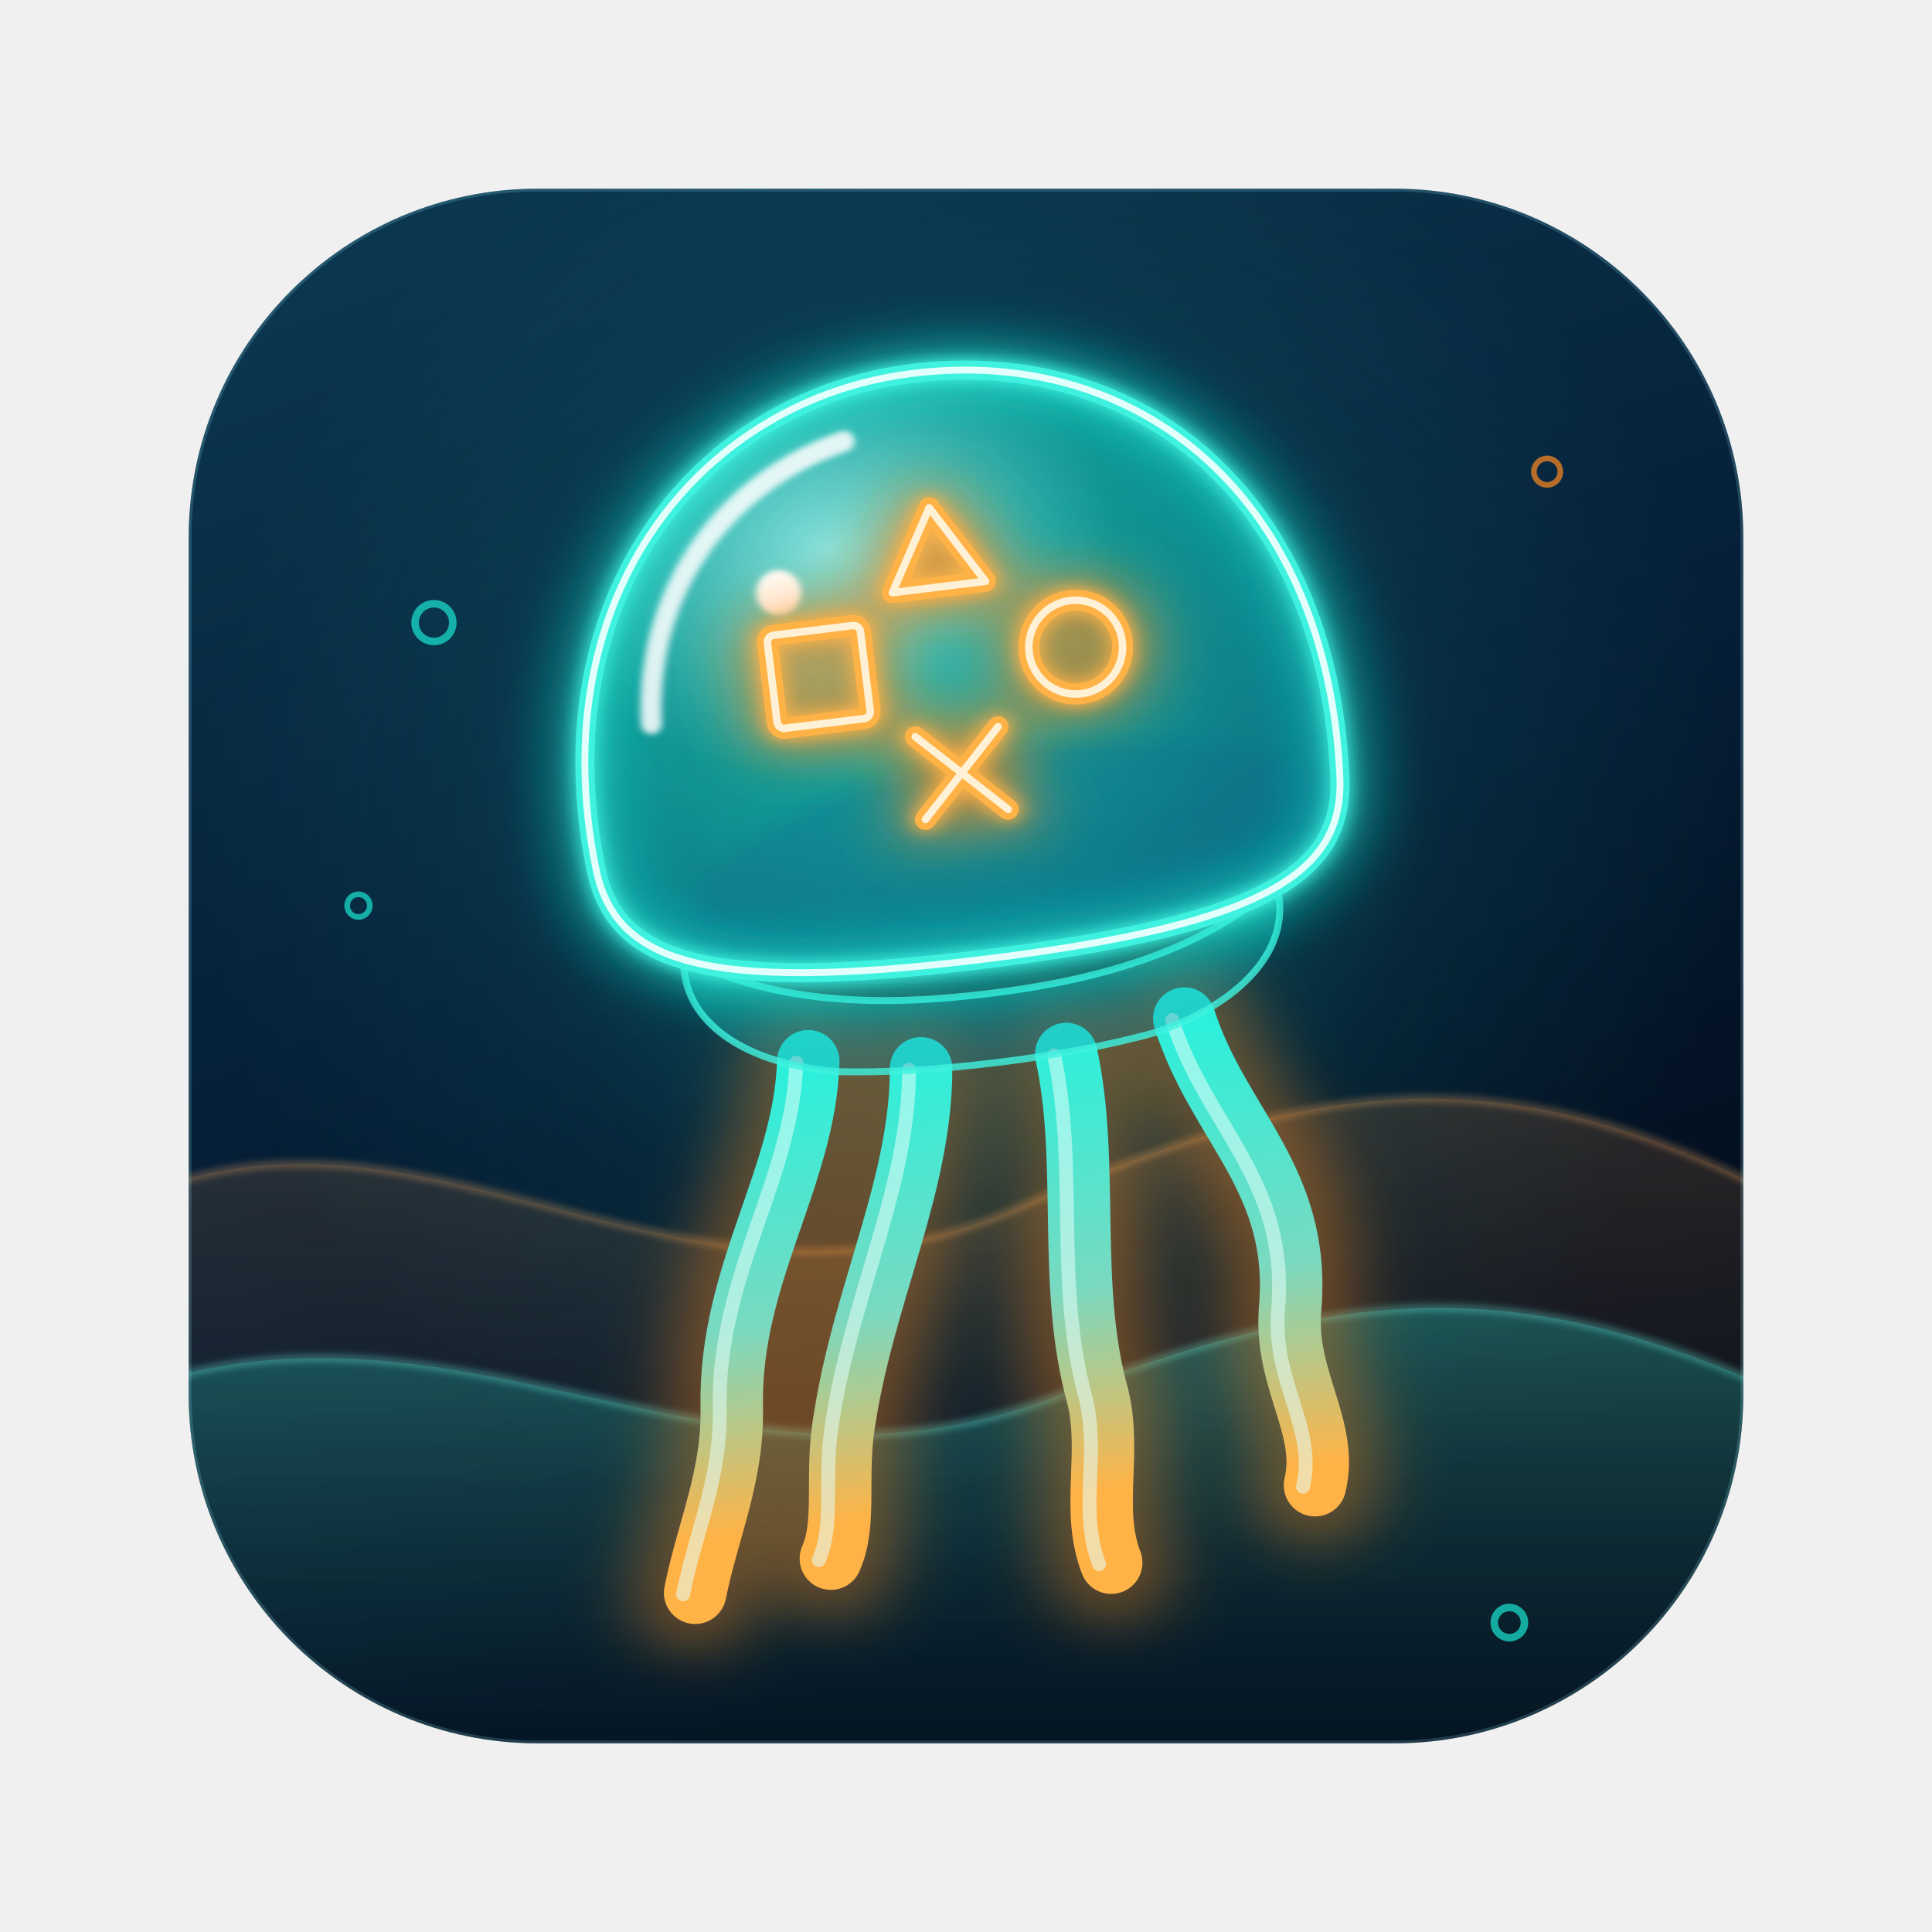
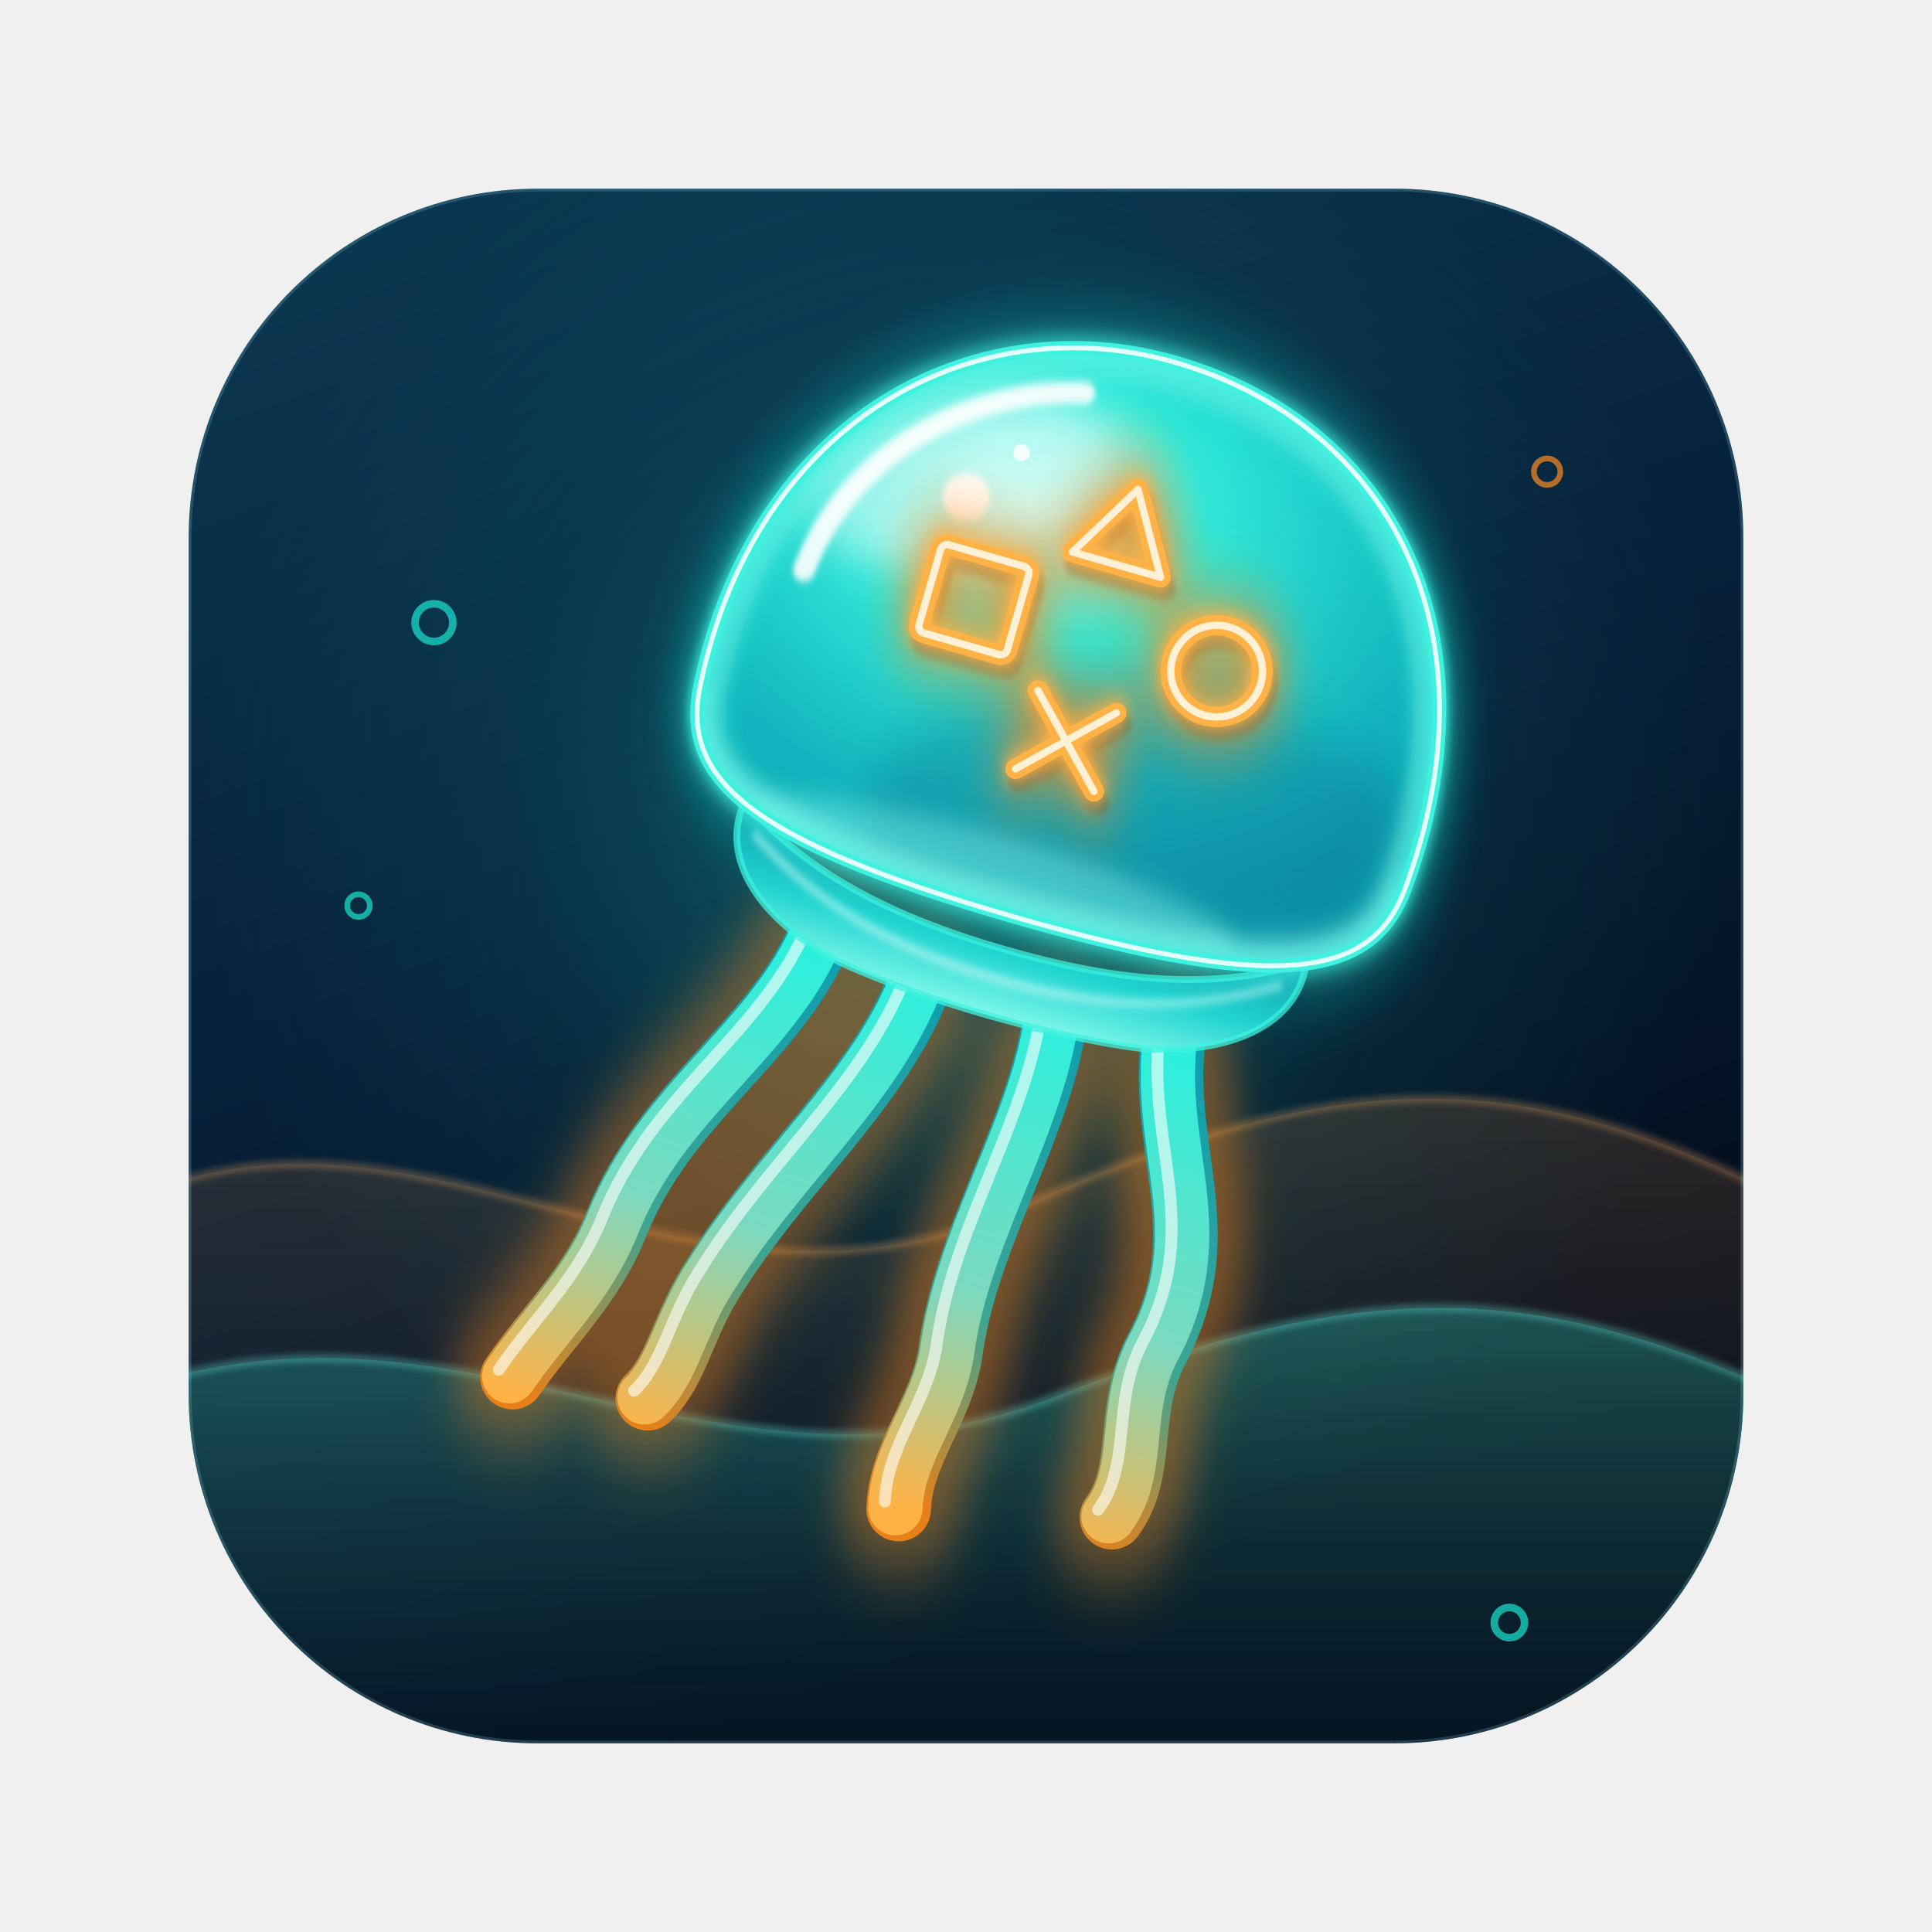
<svg xmlns="http://www.w3.org/2000/svg" viewBox="0 0 1024 1024" width="1024" height="1024">
  <defs>
    <linearGradient id="bg" x1="0" y1="0" x2="0.35" y2="1">
      <stop offset="0" stop-color="#0b3a52" />
      <stop offset="0.5" stop-color="#06213a" />
      <stop offset="1" stop-color="#020a18" />
    </linearGradient>
    <radialGradient id="halo" cx="0.5" cy="0.4" r="0.5">
      <stop offset="0" stop-color="#19e6d2" stop-opacity="0.32" />
      <stop offset="0.6" stop-color="#19e6d2" stop-opacity="0.07" />
      <stop offset="1" stop-color="#19e6d2" stop-opacity="0" />
    </radialGradient>
    <linearGradient id="wave1" x1="0" y1="0" x2="0" y2="1">
      <stop offset="0" stop-color="#27f0da" stop-opacity="0.26" />
      <stop offset="1" stop-color="#0a5a6a" stop-opacity="0.03" />
    </linearGradient>
    <linearGradient id="wave2" x1="0" y1="0" x2="0" y2="1">
      <stop offset="0" stop-color="#ff9a3d" stop-opacity="0.16" />
      <stop offset="1" stop-color="#0a3a6a" stop-opacity="0.02" />
    </linearGradient>
    <clipPath id="tile">
      <rect x="100" y="100" width="824" height="824" rx="185" />
    </clipPath>
-     <radialGradient id="glass" cx="0.36" cy="0.28" r="0.85">
-       <stop offset="0" stop-color="#9ffcf2" stop-opacity="0.85" />
-       <stop offset="0.45" stop-color="#19e6d2" stop-opacity="0.50" />
-       <stop offset="1" stop-color="#0a7f9a" stop-opacity="0.62" />
+     <clipPath id="domeClip">
+       <path d="M-216 8 C-228 -152 -122 -252 0 -252 C132 -252 228 -152 216 8 C212 62 168 88 0 88 C-168 88 -212 62 -216 8 Z" />
+     </clipPath>
+     <radialGradient id="body" cx="0.36" cy="0.3" r="0.82">
+       <stop offset="0" stop-color="#9ffcf2" />
+       <stop offset="0.3" stop-color="#2fe8d8" />
+       <stop offset="0.66" stop-color="#14b8bf" />
+       <stop offset="1" stop-color="#0a8aa6" />
    </radialGradient>
-     <linearGradient id="glassRim" x1="0" y1="0" x2="0" y2="1">
-       <stop offset="0" stop-color="#19e6d2" stop-opacity="0.55" />
-       <stop offset="1" stop-color="#0a7f9a" stop-opacity="0.30" />
+     <linearGradient id="skirt" x1="0" y1="0" x2="0" y2="1">
+       <stop offset="0" stop-color="#0f8fa8" />
+       <stop offset="0.55" stop-color="#25d3d0" />
+       <stop offset="1" stop-color="#7ff8ea" />
    </linearGradient>
-     <linearGradient id="fillSoft" x1="0" y1="0" x2="0" y2="1">
-       <stop offset="0" stop-color="#19e6d2" stop-opacity="0.34" />
-       <stop offset="1" stop-color="#19e6d2" stop-opacity="0.08" />
-     </linearGradient>
-     <linearGradient id="tent" gradientUnits="userSpaceOnUse" x1="0" y1="140" x2="0" y2="400">
+     <linearGradient id="tent" gradientUnits="userSpaceOnUse" x1="0" y1="140" x2="0" y2="440">
      <stop offset="0" stop-color="#2cf0dc" />
      <stop offset="0.55" stop-color="#7ad9c0" />
      <stop offset="1" stop-color="#ffb347" />
    </linearGradient>
+     <linearGradient id="tentShade" gradientUnits="userSpaceOnUse" x1="0" y1="140" x2="0" y2="440">
+       <stop offset="0" stop-color="#0f9fb0" />
+       <stop offset="0.6" stop-color="#3da593" />
+       <stop offset="1" stop-color="#e8801a" />
+     </linearGradient>
+     <radialGradient id="floor" cx="0.5" cy="0.5" r="0.5">
+       <stop offset="0" stop-color="#000" stop-opacity="0.45" />
+       <stop offset="1" stop-color="#000" stop-opacity="0" />
+     </radialGradient>
    <filter id="glowBig" x="-40%" y="-40%" width="180%" height="180%">
      <feGaussianBlur stdDeviation="17" />
    </filter>
    <filter id="glowSmall" x="-40%" y="-40%" width="180%" height="180%">
      <feGaussianBlur stdDeviation="5" />
    </filter>
    <filter id="soft" x="-20%" y="-20%" width="140%" height="140%">
      <feGaussianBlur stdDeviation="2" />
    </filter>
    <filter id="blur6" x="-50%" y="-50%" width="200%" height="200%">
      <feGaussianBlur stdDeviation="6" />
    </filter>
-     <clipPath id="domeClip">
-       <path d="M-216 8 C-228 -152 -122 -252 0 -252 C132 -252 228 -152 216 8 C212 62 168 88 0 88 C-168 88 -212 62 -216 8 Z" />
-     </clipPath>
+     <filter id="blur14" x="-50%" y="-50%" width="200%" height="200%">
+       <feGaussianBlur stdDeviation="14" />
+     </filter>
  </defs>
  <g clip-path="url(#tile)">
    <rect x="100" y="100" width="824" height="824" fill="url(#bg)" />
    <rect x="100" y="100" width="824" height="824" fill="url(#halo)" />
    <path d="M60 640 C220 560 360 720 540 640 S820 560 990 660 L990 980 L60 980 Z" fill="url(#wave2)" />
    <path d="M60 740 C240 670 380 810 560 740 S830 680 990 760 L990 980 L60 980 Z" fill="url(#wave1)" />
    <g fill="none" stroke-linecap="round">
      <path d="M60 640 C220 560 360 720 540 640 S820 560 990 660" stroke="#ffb066" stroke-opacity="0.4" stroke-width="3" filter="url(#soft)" />
      <path d="M60 740 C240 670 380 810 560 740 S830 680 990 760" stroke="#6ff5e6" stroke-opacity="0.45" stroke-width="3" filter="url(#soft)" />
    </g>
    <rect x="100" y="100" width="824" height="824" fill="none" stroke="#9fefff" stroke-opacity="0.18" stroke-width="3" rx="185" />
  </g>
  <g fill="none" stroke="#19e6d2" stroke-linecap="round" opacity="0.7">
    <circle cx="230" cy="330" r="10" stroke-width="4" />
    <circle cx="190" cy="480" r="6" stroke-width="3" />
    <circle cx="800" cy="860" r="8" stroke-width="4" />
    <circle cx="820" cy="250" r="7" stroke-width="3" stroke="#ff8a1f" />
  </g>
-   <g transform="translate(512 428) rotate(-7) scale(0.92)">
+   <g transform="translate(560 410) rotate(16) scale(0.9)">
    <g fill="none" stroke-linecap="round" stroke-linejoin="round">
-       <g stroke="#ff8a1f" stroke-width="72" opacity="0.38" filter="url(#glowBig)">
+       <g stroke="#ff8a1f" stroke-width="72" opacity="0.42" filter="url(#glowBig)">
        <path d="M-108 134 C-118 200 -168 250 -176 326 C-180 366 -198 394 -210 430" />
        <path d="M-44 146 C-52 212 -92 270 -112 340 C-122 372 -118 400 -130 420" />
        <path d="M40 148 C46 212 24 280 34 346 C38 380 22 410 30 442" />
        <path d="M110 136 C122 200 166 236 150 310 C142 350 164 380 152 412" />
      </g>
-       <g stroke="url(#tent)" stroke-width="36">
+       <g stroke="url(#tentShade)" stroke-width="38">
        <path d="M-108 134 C-118 200 -168 250 -176 326 C-180 366 -198 394 -210 430" />
        <path d="M-44 146 C-52 212 -92 270 -112 340 C-122 372 -118 400 -130 420" />
        <path d="M40 148 C46 212 24 280 34 346 C38 380 22 410 30 442" />
        <path d="M110 136 C122 200 166 236 150 310 C142 350 164 380 152 412" />
      </g>
-       <g stroke="#e3fffb" stroke-opacity="0.55" stroke-width="8" transform="translate(-7 0)">
+       <g stroke="url(#tent)" stroke-width="32" transform="translate(-2 0)">
+         <path d="M-108 134 C-118 200 -168 250 -176 326 C-180 366 -198 394 -210 430" />
+         <path d="M-44 146 C-52 212 -92 270 -112 340 C-122 372 -118 400 -130 420" />
+         <path d="M40 148 C46 212 24 280 34 346 C38 380 22 410 30 442" />
+         <path d="M110 136 C122 200 166 236 150 310 C142 350 164 380 152 412" />
+       </g>
+       <g stroke="#ffffff" stroke-opacity="0.6" stroke-width="7" transform="translate(-9 -2)">
        <path d="M-108 134 C-118 200 -168 250 -176 326 C-180 366 -198 394 -210 430" />
        <path d="M-44 146 C-52 212 -92 270 -112 340 C-122 372 -118 400 -130 420" />
        <path d="M40 148 C46 212 24 280 34 346 C38 380 22 410 30 442" />
        <path d="M110 136 C122 200 166 236 150 310 C142 350 164 380 152 412" />
      </g>
    </g>
-     <path d="M-172 66 C-122 100 -60 108 0 108 C60 108 122 100 172 66 C178 104 142 132 92 142 C40 150 -40 150 -92 142 C-142 132 -178 104 -172 66 Z" fill="url(#glassRim)" />
-     <path d="M-172 66 C-122 100 -60 108 0 108 C60 108 122 100 172 66 C178 104 142 132 92 142 C40 150 -40 150 -92 142 C-142 132 -178 104 -172 66 Z" fill="none" stroke="#3ff2e0" stroke-width="4" stroke-opacity="0.8" />
-     <path d="M-216 8 C-228 -152 -122 -252 0 -252 C132 -252 228 -152 216 8 C212 62 168 88 0 88 C-168 88 -212 62 -216 8 Z" fill="url(#glass)" />
+     <path d="M-172 66 C-122 100 -60 108 0 108 C60 108 122 100 172 66 C178 104 142 132 92 142 C40 150 -40 150 -92 142 C-142 132 -178 104 -172 66 Z" fill="url(#skirt)" />
+     <path d="M-160 84 C-110 116 -56 126 0 126 C56 126 110 116 160 84" fill="none" stroke="#e3fffb" stroke-opacity="0.55" stroke-width="5" stroke-linecap="round" filter="url(#soft)" />
+     <path d="M-172 66 C-122 100 -60 108 0 108 C60 108 122 100 172 66 C178 104 142 132 92 142 C40 150 -40 150 -92 142 C-142 132 -178 104 -172 66 Z" fill="none" stroke="#3ff2e0" stroke-width="4" stroke-opacity="0.75" />
+     <path d="M-216 8 C-228 -152 -122 -252 0 -252 C132 -252 228 -152 216 8 C212 62 168 88 0 88 C-168 88 -212 62 -216 8 Z" fill="url(#body)" />
    <g clip-path="url(#domeClip)">
-       <ellipse cx="40" cy="60" rx="210" ry="90" fill="#0a6a8a" opacity="0.28" filter="url(#blur6)" />
+       <ellipse cx="86" cy="52" rx="190" ry="120" fill="#0a6a8a" opacity="0.32" filter="url(#blur14)" />
+       <ellipse cx="-20" cy="70" rx="150" ry="26" fill="#9ffcf0" opacity="0.4" filter="url(#blur6)" />
+       <path d="M-216 8 C-228 -152 -122 -252 0 -252 C132 -252 228 -152 216 8 C212 62 168 88 0 88 C-168 88 -212 62 -216 8 Z" fill="none" stroke="#9ffcf0" stroke-width="30" opacity="0.5" filter="url(#blur6)" />
+       <path d="M-216 8 C-212 62 -168 88 0 88 C168 88 212 62 216 8" fill="none" stroke="#c9fff8" stroke-width="12" opacity="0.7" filter="url(#blur6)" />
+       <ellipse cx="-96" cy="-150" rx="96" ry="52" fill="#fff" opacity="0.5" filter="url(#blur14)" transform="rotate(-24 -96 -150)" />
    </g>
    <g fill="none" stroke-linecap="round" stroke-linejoin="round">
-       <g stroke="#19e6d2" stroke-width="26.4" opacity="0.72" filter="url(#glowBig)">
+       <g stroke="#19e6d2" stroke-width="19.2" opacity="0.64" filter="url(#glowBig)">
        <path d="M-216 8 C-228 -152 -122 -252 0 -252 C132 -252 228 -152 216 8 C212 62 168 88 0 88 C-168 88 -212 62 -216 8 Z" />
      </g>
-       <g stroke="#3ff2e0" stroke-width="13.2" filter="url(#glowSmall)">
+       <g stroke="#3ff2e0" stroke-width="9.6" filter="url(#glowSmall)">
        <path d="M-216 8 C-228 -152 -122 -252 0 -252 C132 -252 228 -152 216 8 C212 62 168 88 0 88 C-168 88 -212 62 -216 8 Z" />
      </g>
-       <g stroke="#3ff2e0" stroke-width="11">
+       <g stroke="#3ff2e0" stroke-width="8">
        <path d="M-216 8 C-228 -152 -122 -252 0 -252 C132 -252 228 -152 216 8 C212 62 168 88 0 88 C-168 88 -212 62 -216 8 Z" />
      </g>
-       <g stroke="#e3fffb" stroke-width="3.96">
+       <g stroke="#e3fffb" stroke-width="2.88">
        <path d="M-216 8 C-228 -152 -122 -252 0 -252 C132 -252 228 -152 216 8 C212 62 168 88 0 88 C-168 88 -212 62 -216 8 Z" />
      </g>
    </g>
-     <path d="M-174 -70 C-168 -150 -112 -204 -44 -218" fill="none" stroke="#fff" stroke-opacity="0.85" stroke-width="12" stroke-linecap="round" filter="url(#soft)" />
-     <circle cx="-92" cy="-136" r="13" fill="#fff" filter="url(#soft)" />
+     <path d="M-176 -74 C-170 -148 -112 -204 -46 -220" fill="none" stroke="#fff" stroke-opacity="0.9" stroke-width="13" stroke-linecap="round" filter="url(#soft)" />
+     <circle cx="-96" cy="-142" r="14" fill="#fff" filter="url(#soft)" />
+     <circle cx="-72" cy="-176" r="5" fill="#fff" opacity="0.8" />
+     <g transform="translate(4 6)" opacity="0.5" stroke="#04384f" stroke-width="13" filter="url(#soft)">
+       <g fill="none" stroke-linecap="round" stroke-linejoin="round">
+         <path d="M-27 -128 L0 -174 L27 -128 Z" />
+         <circle cx="74" cy="-84" r="27" />
+         <path d="M-24 -44 l48 48 M24 -44 l-48 48" />
+         <rect x="-102" y="-112" width="54" height="54" rx="4" />
+       </g>
+     </g>
    <g fill="none" stroke-linecap="round" stroke-linejoin="round">
      <g stroke="#ff8a1f" stroke-width="28.8" opacity="0.8" filter="url(#glowBig)">
        <g fill="none" stroke-linecap="round" stroke-linejoin="round">
          <path d="M-27 -128 L0 -174 L27 -128 Z" />
          <circle cx="74" cy="-84" r="27" />
          <path d="M-24 -44 l48 48 M24 -44 l-48 48" />
          <rect x="-102" y="-112" width="54" height="54" rx="4" />
        </g>
      </g>
      <g stroke="#ffb347" stroke-width="14.4" filter="url(#glowSmall)">
        <g fill="none" stroke-linecap="round" stroke-linejoin="round">
          <path d="M-27 -128 L0 -174 L27 -128 Z" />
          <circle cx="74" cy="-84" r="27" />
          <path d="M-24 -44 l48 48 M24 -44 l-48 48" />
          <rect x="-102" y="-112" width="54" height="54" rx="4" />
        </g>
      </g>
      <g stroke="#ffb347" stroke-width="12">
        <g fill="none" stroke-linecap="round" stroke-linejoin="round">
          <path d="M-27 -128 L0 -174 L27 -128 Z" />
          <circle cx="74" cy="-84" r="27" />
          <path d="M-24 -44 l48 48 M24 -44 l-48 48" />
          <rect x="-102" y="-112" width="54" height="54" rx="4" />
        </g>
      </g>
      <g stroke="#fff1d6" stroke-width="4.32">
        <g fill="none" stroke-linecap="round" stroke-linejoin="round">
          <path d="M-27 -128 L0 -174 L27 -128 Z" />
          <circle cx="74" cy="-84" r="27" />
          <path d="M-24 -44 l48 48 M24 -44 l-48 48" />
          <rect x="-102" y="-112" width="54" height="54" rx="4" />
        </g>
      </g>
    </g>
  </g>
</svg>
